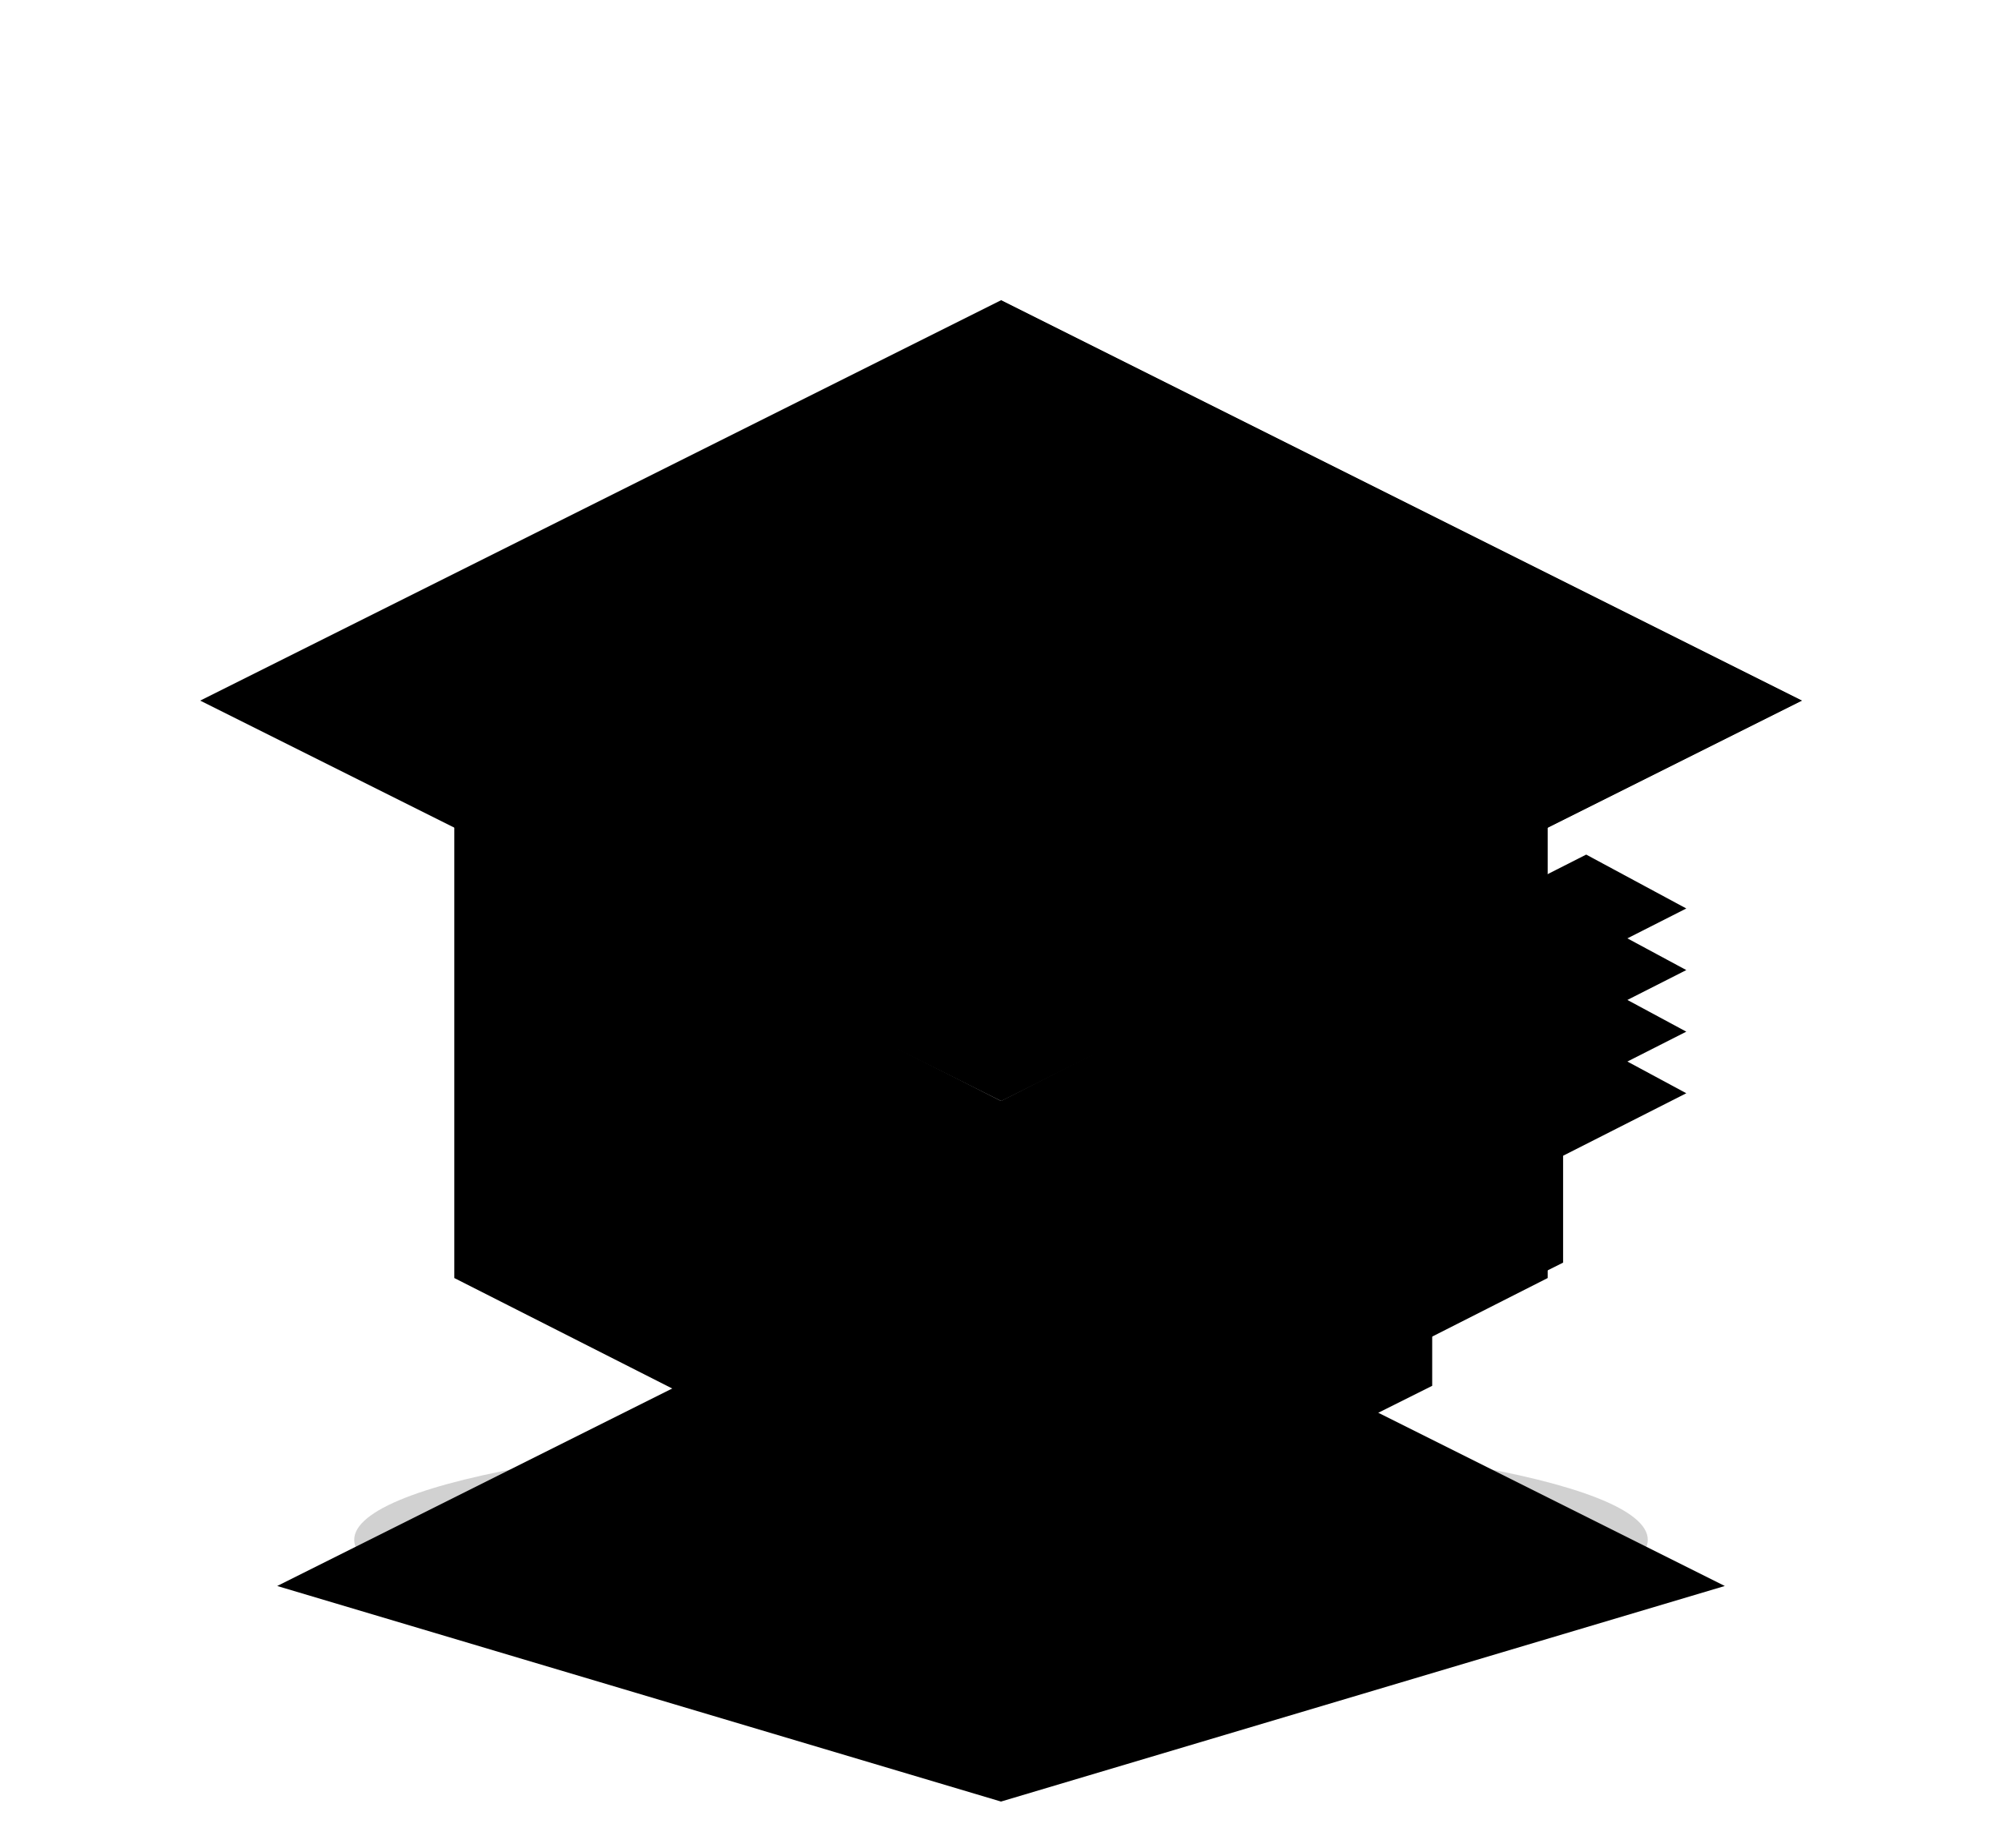
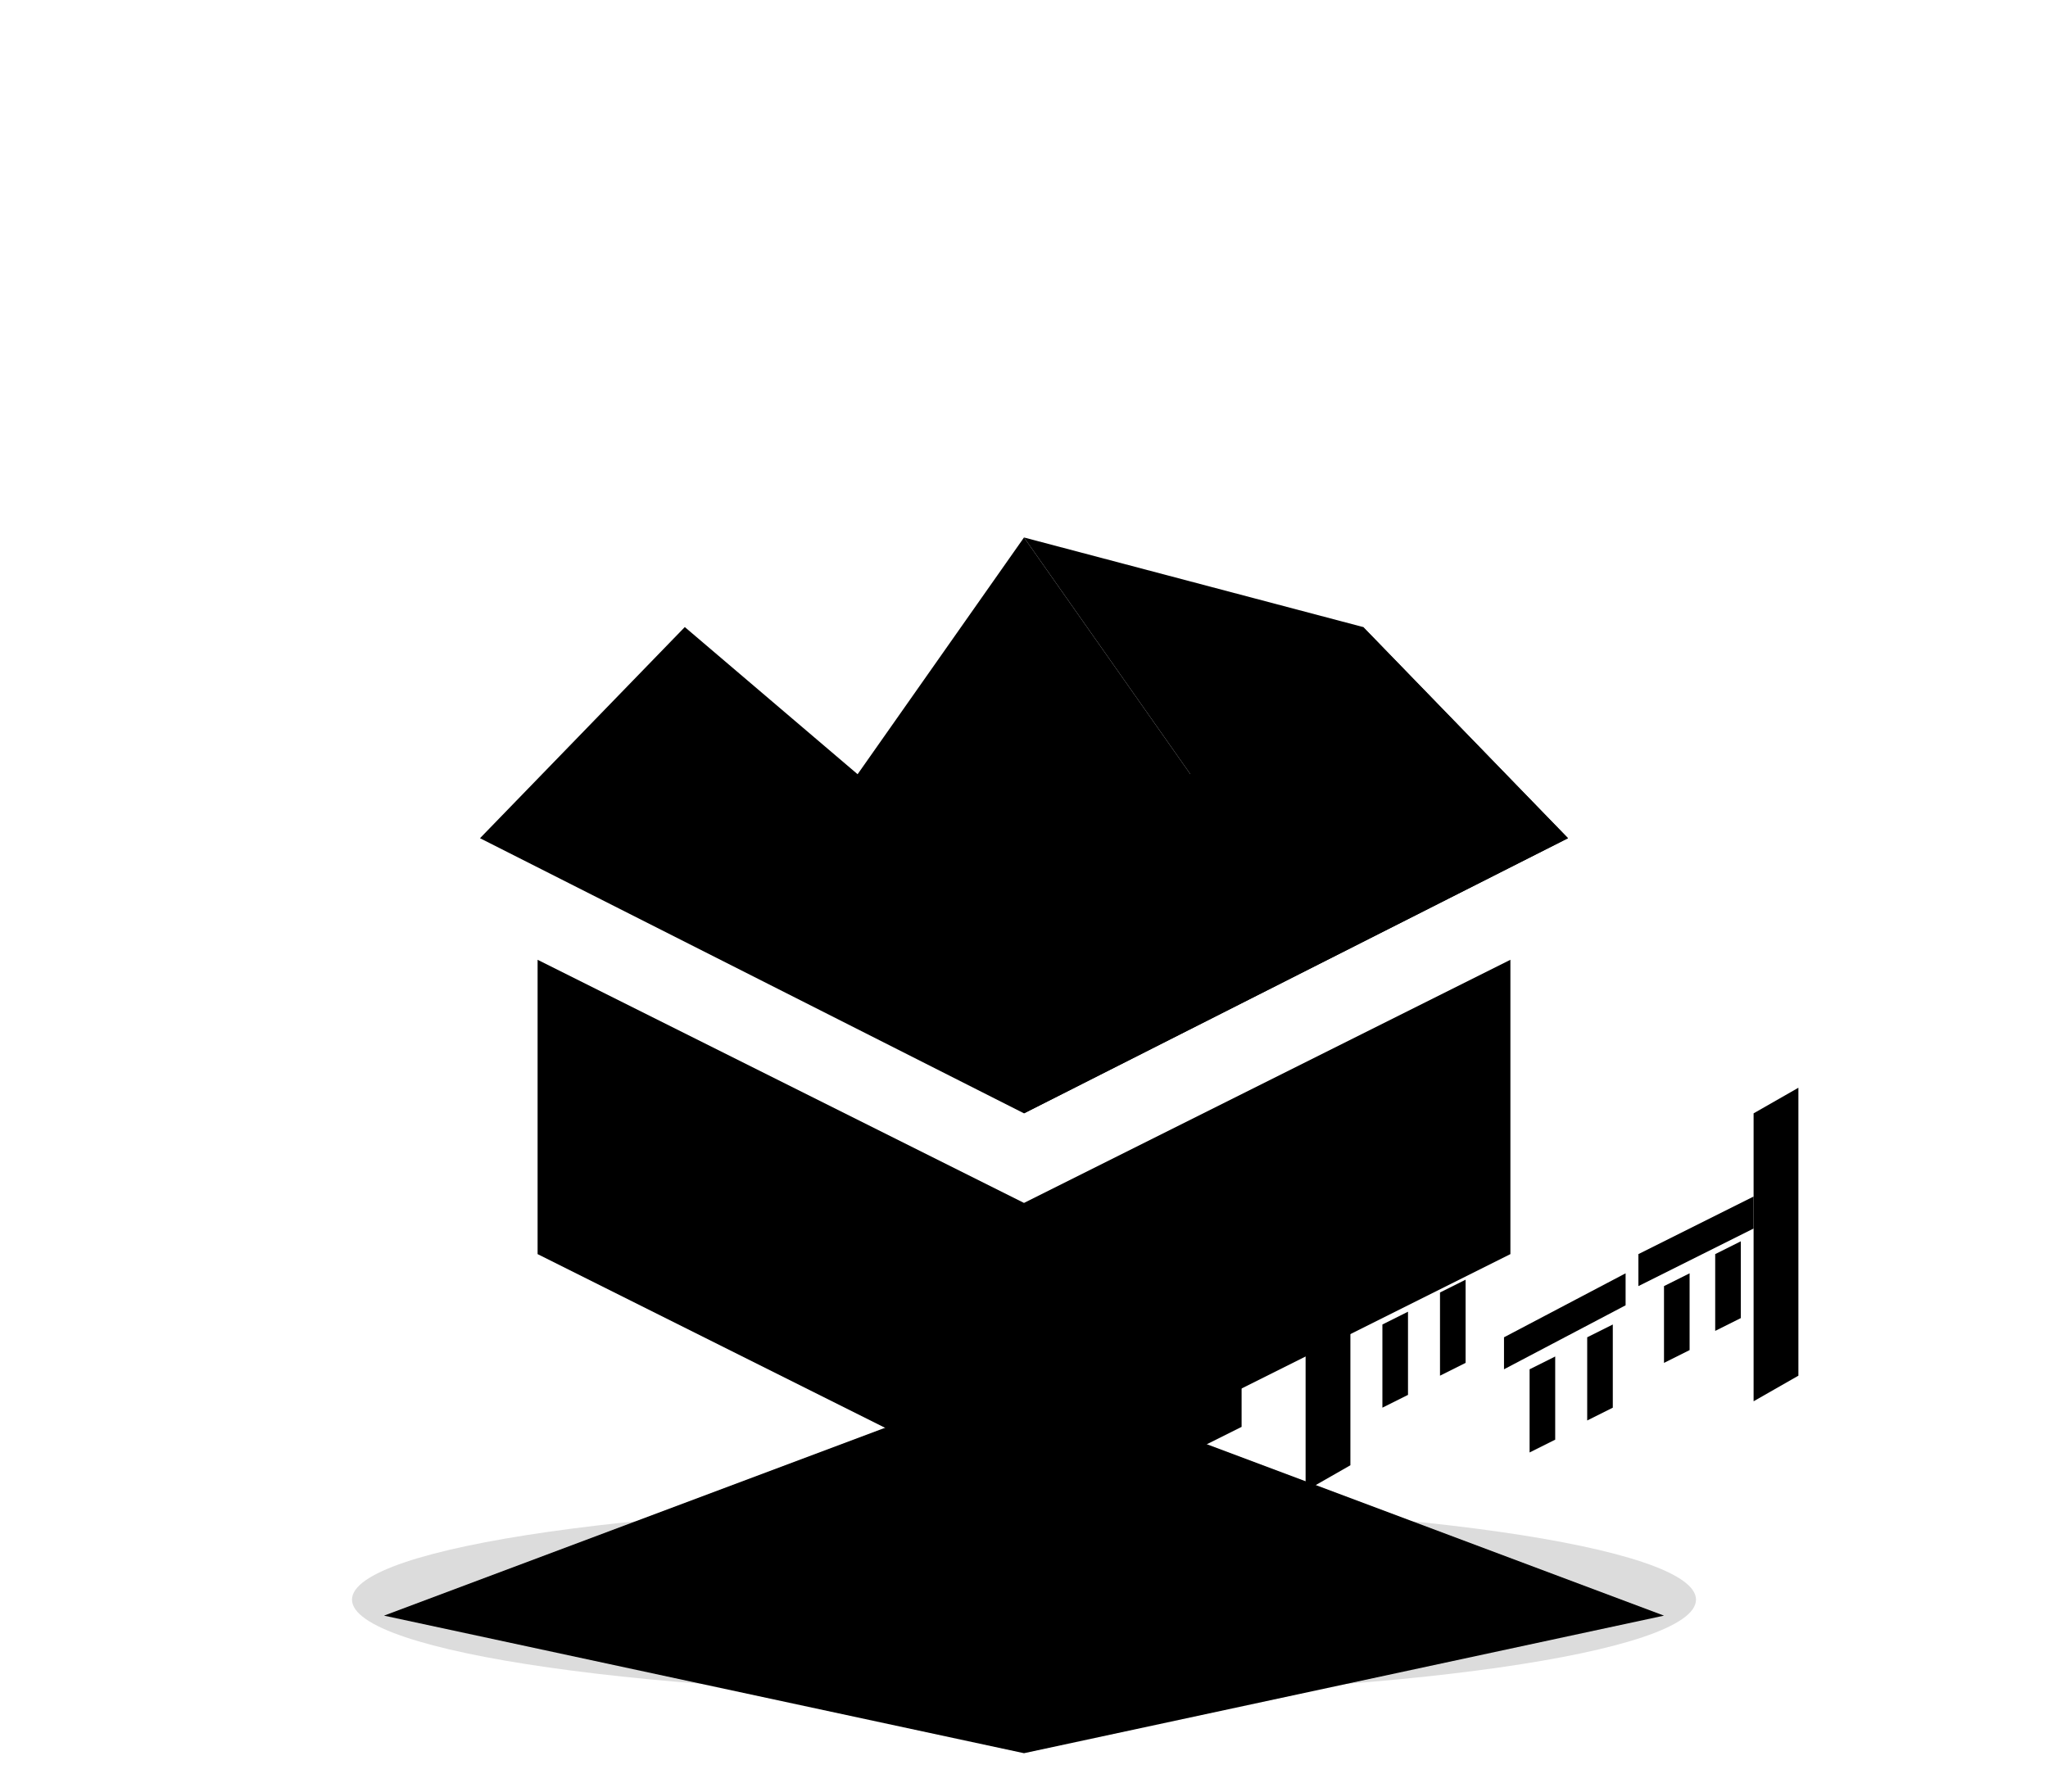
- <svg xmlns="http://www.w3.org/2000/svg" width="1040" height="960" viewBox="0 0 520 480">
-   <ellipse cx="260" cy="400" rx="168" ry="28" fill="{{door}}" fill-opacity="0.18" />
-   <polygon points="260,318 448,412 260,468 72,412" fill="{{trim}}" />
-   <polygon points="118,214 260,286 260,404 118,332" fill="{{wallShade}}" />
-   <polygon points="402,214 260,286 260,404 402,332" fill="{{wall}}" />
-   <polygon points="260,78 468,182 260,286 52,182" fill="{{roof}}" />
-   <polygon points="260,78 468,182 260,286" fill="{{roofShade}}" />
-   <polygon points="168,132 214,156 168,176 122,156" fill="{{wall}}" />
-   <polygon points="214,118 292,158 214,196 136,158" fill="{{wallShade}}" />
-   <ellipse cx="248" cy="168" rx="34" ry="20" fill="{{wall}}" />
-   <polygon points="214,158 248,148 248,176 214,184" fill="{{wallShade}}" />
-   <polygon points="276,160 318,172 276,184" fill="{{beak}}" />
-   <circle cx="262" cy="160" r="4" fill="{{trim}}" />
-   <polygon points="274,292 412,222 438,236 300,306" fill="{{awning}}" />
-   <polygon points="274,308 412,238 438,252 300,322" fill="{{stripe}}" />
-   <polygon points="274,324 412,254 438,268 300,338" fill="{{awning}}" />
-   <polygon points="274,340 412,270 438,284 300,354" fill="{{stripe}}" />
-   <polygon points="292,300 306,293 306,378 292,385" fill="{{door}}" />
-   <polygon points="392,248 406,241 406,328 392,335" fill="{{door}}" />
-   <polygon points="146,248 196,274 196,318 146,292" fill="{{glass}}" />
-   <polygon points="156,258 186,274 186,304 156,288" fill="{{trim}}" />
-   <polygon points="318,236 366,212 366,252 318,276" fill="{{glass}}" />
-   <polygon points="328,244 356,230 356,248 328,262" fill="{{trim}}" />
-   <polygon points="332,286 372,266 372,360 332,380" fill="{{trim}}" />
-   <polygon points="342,300 362,290 362,348 342,358" fill="{{door}}" />
-   <polygon points="300,392 348,416 322,430 274,406" fill="{{trim}}" />
-   <polygon points="360,376 404,398 380,412 336,390" fill="{{wallShade}}" />
+ <svg xmlns="http://www.w3.org/2000/svg" width="1280" height="1120" viewBox="0 0 640 560">
+   <ellipse cx="320" cy="500" rx="210" ry="30" fill="{{door}}" fill-opacity="0.14" />
+   <polygon points="320,430 520,505 320,548 120,505" fill="{{trim}}" />
+   <polygon points="168,300 320,376 320,468 168,392" fill="{{wallShade}}" />
+   <polygon points="472,300 320,376 320,468 472,392" fill="{{wall}}" />
+   <polygon points="198,328 258,358 258,400 198,370" fill="{{glass}}" />
+   <polygon points="210,338 246,356 246,388 210,370" fill="{{trim}}" />
+   <polygon points="352,388 388,370 388,446 352,464" fill="{{door}}" />
+   <polygon points="360,404 380,394 380,432 360,442" fill="{{trim}}" />
+   <polygon points="320,348 150,262 214,196 268,242 320,168 372,242 426,196 490,262" fill="{{roof}}" />
+   <polygon points="320,168 426,196 490,262 320,348 372,242" fill="{{roofShade}}" />
+   <ellipse cx="292" cy="268" rx="16" ry="10" fill="{{wall}}" />
+   <circle cx="308" cy="262" r="6" fill="{{wall}}" />
+   <polygon points="314,258 332,264 314,270" fill="{{beak}}" />
+   <circle cx="310" cy="260" r="1.4" fill="{{trim}}" />
+   <polygon points="408,400 422,392 422,458 408,466" fill="{{door}}" />
+   <polygon points="548,348 562,340 562,430 548,438" fill="{{door}}" />
+   <polygon points="424,404 462,384 462,394 424,414" fill="{{trim}}" />
+   <polygon points="432,414 440,410 440,436 432,440" fill="{{door}}" />
+   <polygon points="450,404 458,400 458,426 450,430" fill="{{door}}" />
+   <polygon points="470,418 508,398 508,408 470,428" fill="{{trim}}" />
+   <polygon points="478,428 486,424 486,450 478,454" fill="{{door}}" />
+   <polygon points="496,418 504,414 504,440 496,444" fill="{{door}}" />
+   <polygon points="512,392 548,374 548,384 512,402" fill="{{trim}}" />
+   <polygon points="520,402 528,398 528,422 520,426" fill="{{door}}" />
+   <polygon points="536,392 544,388 544,412 536,416" fill="{{door}}" />
</svg>
